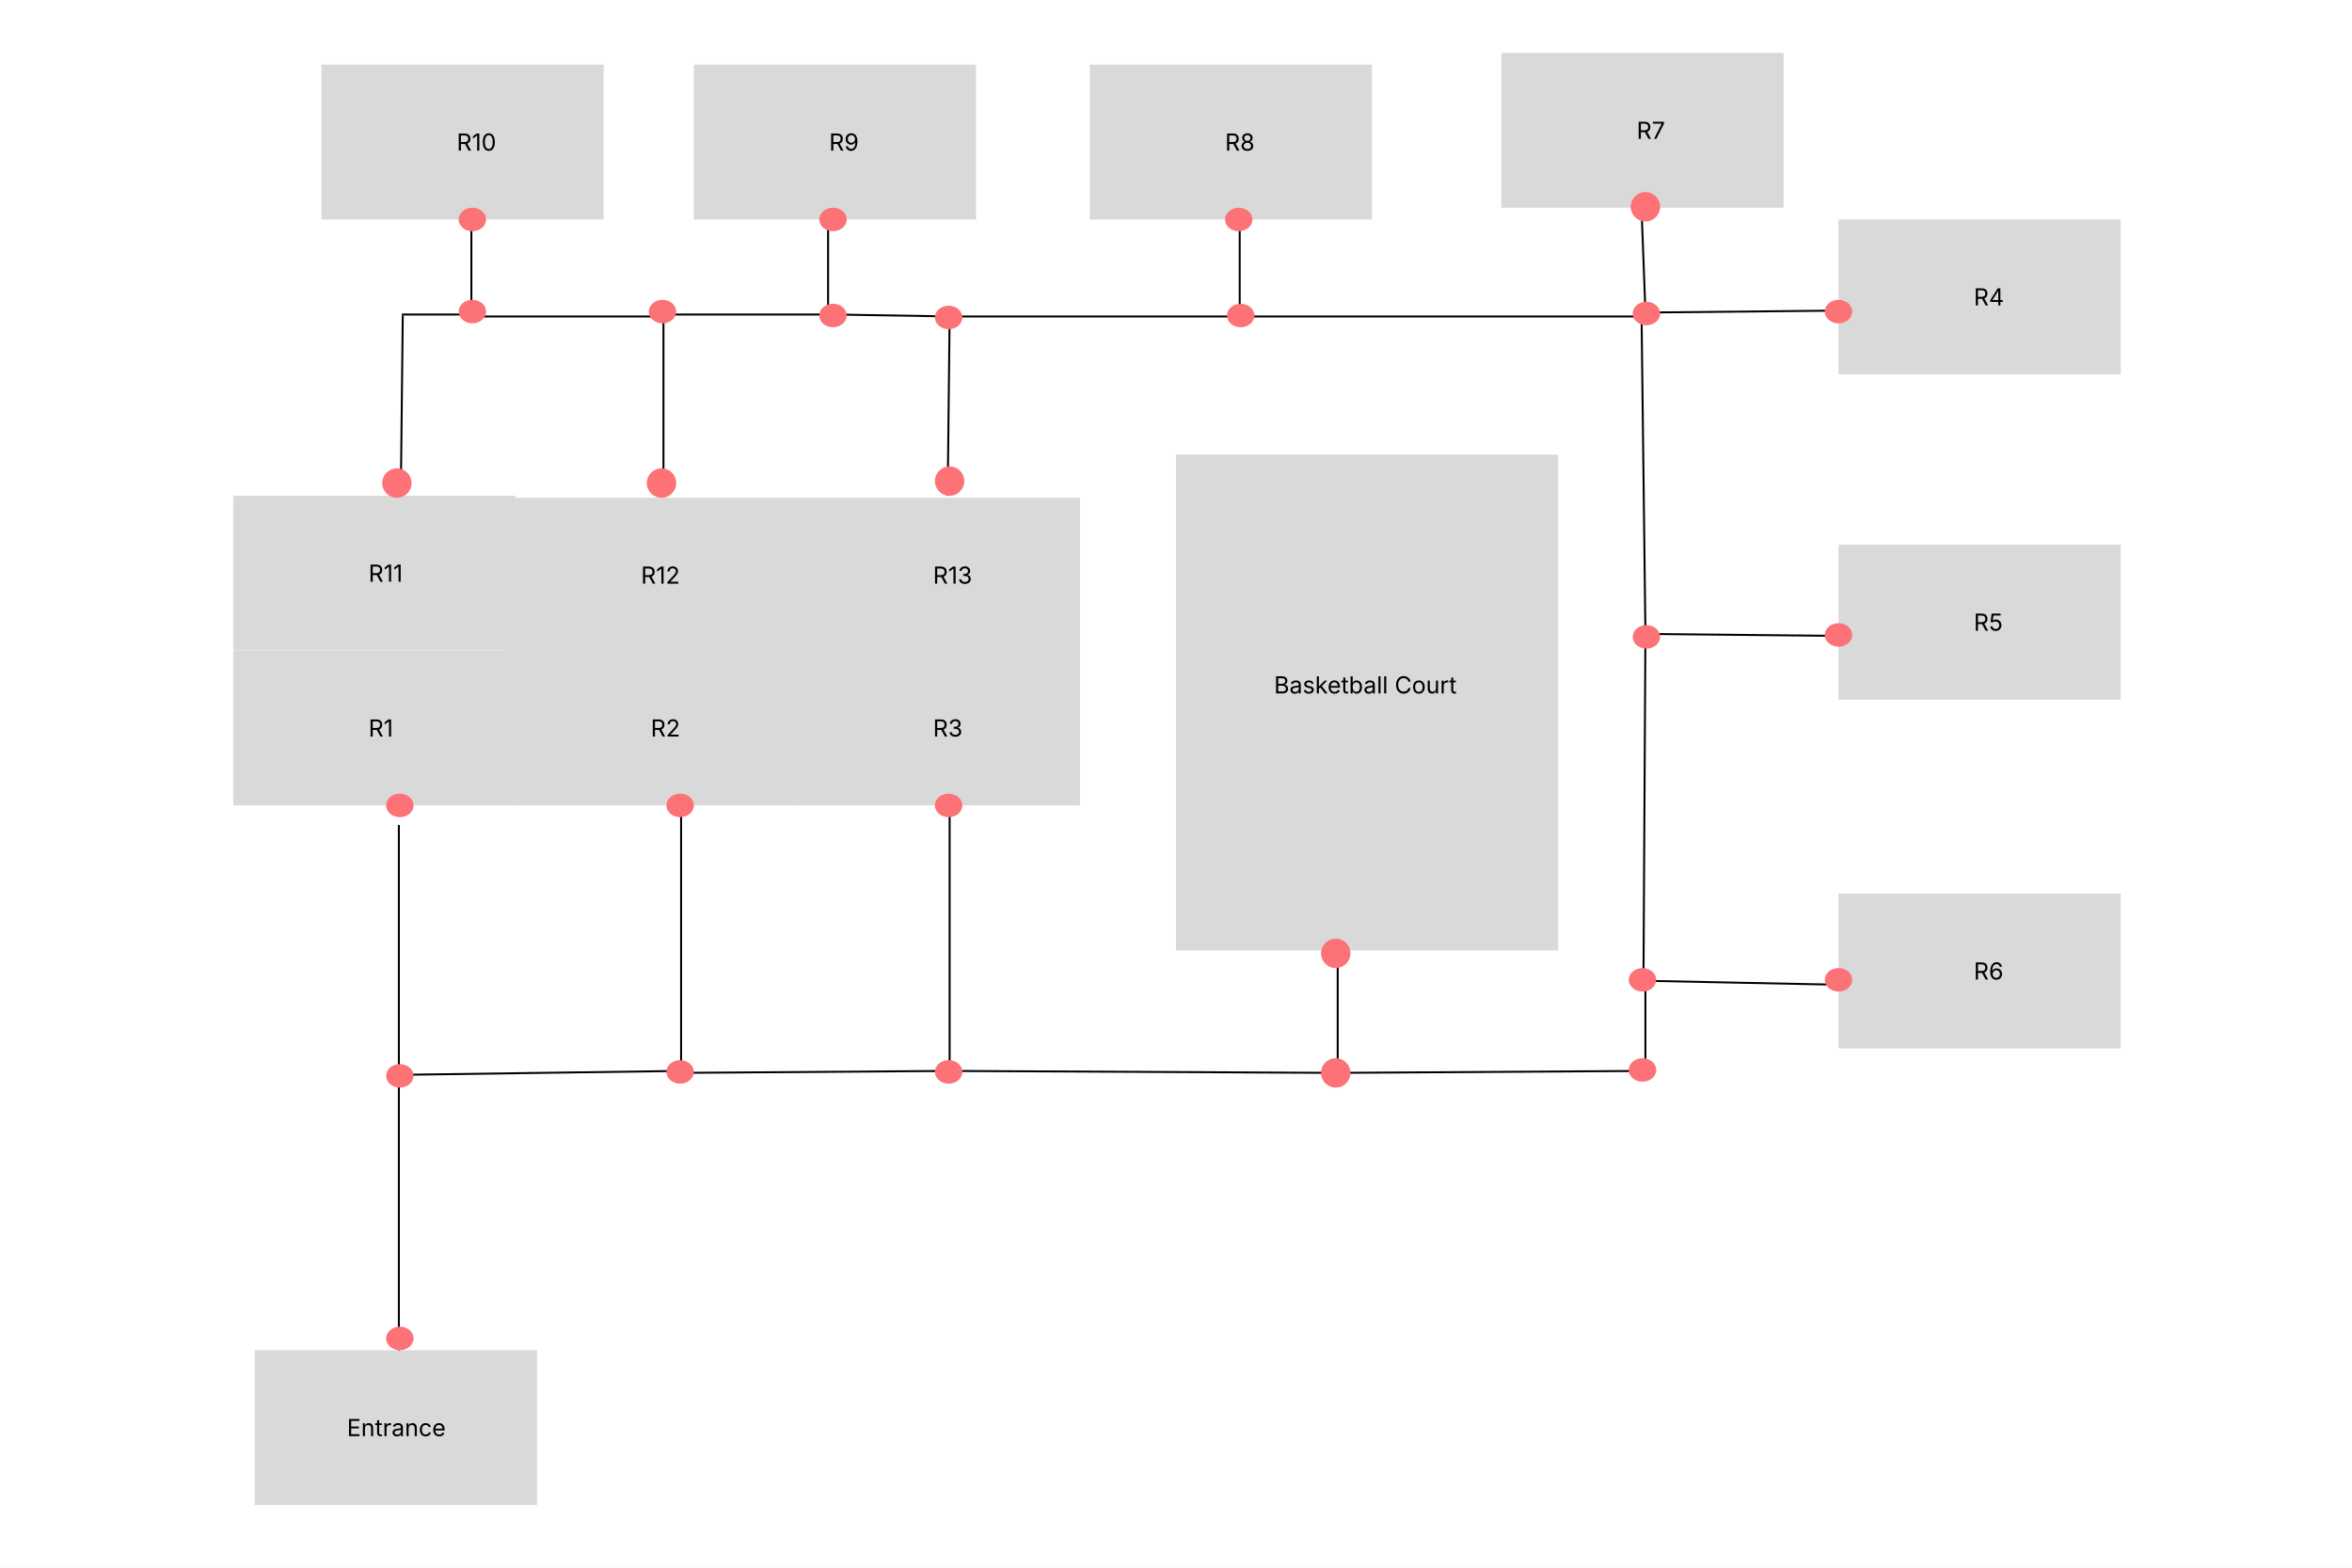
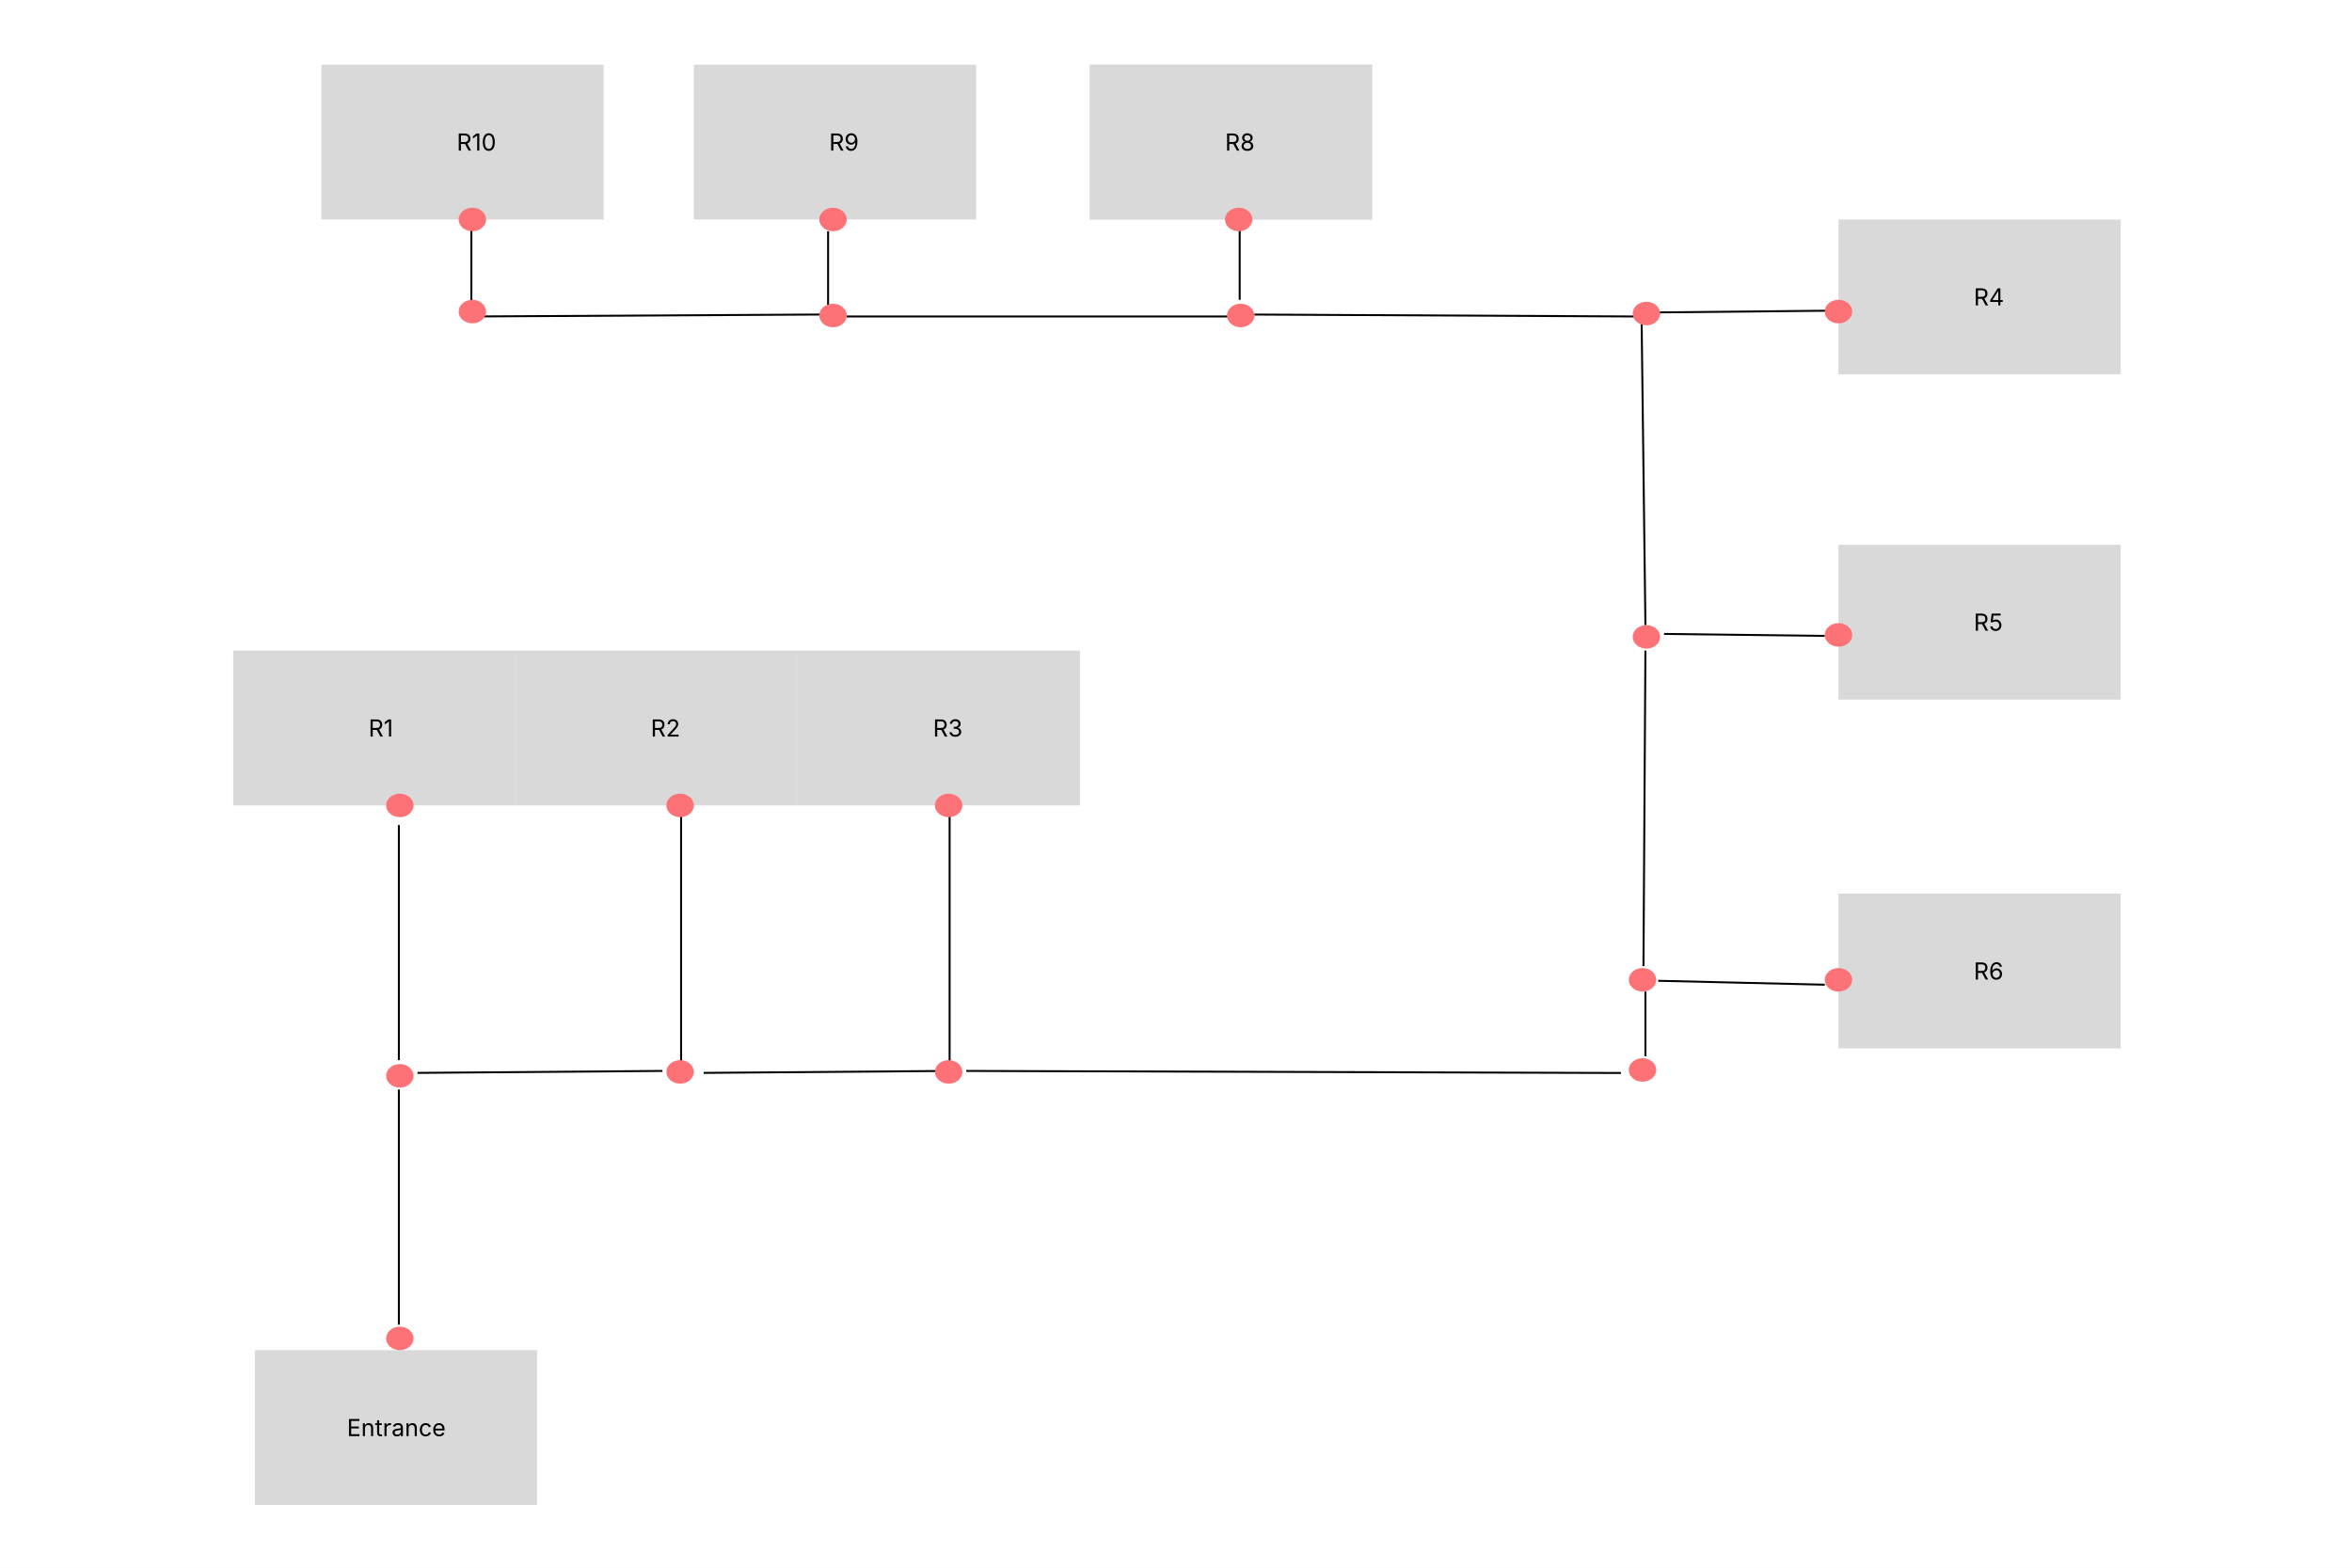
<svg xmlns="http://www.w3.org/2000/svg" width="1200" height="800" viewBox="0 0 1200 800" fill="none">
  <g id="GROUND">
    <rect width="1200" height="800" fill="white" />
    <g id="Space">
      <g id="R1">
        <rect id="Room1" x="119" y="332" width="144" height="79" fill="#D9D9D9" />
        <text id="R1_2" fill="black" style="white-space: pre" xml:space="preserve" font-family="Inter" font-size="12" letter-spacing="0em">
          <tspan x="188" y="375.864">R1</tspan>
        </text>
      </g>
      <g id="E1">
        <rect id="Entrance" x="130" y="689" width="144" height="79" fill="#D9D9D9" />
        <text id="E1_2" fill="black" style="white-space: pre" xml:space="preserve" font-family="Inter" font-size="12" letter-spacing="0em">
          <tspan x="177" y="732.864">Entrance</tspan>
        </text>
      </g>
      <g id="R2">
        <rect id="Room2" x="263" y="332" width="144" height="79" fill="#D9D9D9" />
        <text id="R2_2" fill="black" style="white-space: pre" xml:space="preserve" font-family="Inter" font-size="12" letter-spacing="0em">
          <tspan x="332" y="375.864">R2</tspan>
        </text>
      </g>
      <g id="R3">
        <rect id="Room3" x="407" y="332" width="144" height="79" fill="#D9D9D9" />
        <text id="R2_3" fill="black" style="white-space: pre" xml:space="preserve" font-family="Inter" font-size="12" letter-spacing="0em">
          <tspan x="476" y="375.864">R3</tspan>
        </text>
      </g>
      <g id="R4">
        <rect id="Room4" x="938" y="112" width="144" height="79" fill="#D9D9D9" />
        <text id="R4_2" fill="black" style="white-space: pre" xml:space="preserve" font-family="Inter" font-size="12" letter-spacing="0em">
          <tspan x="1007" y="155.864">R4</tspan>
        </text>
      </g>
      <g id="R7">
-         <rect id="Room7" x="766" y="27" width="144" height="79" fill="#D9D9D9" />
+         <rect id="Room7" x="556" y="33" width="144" height="79" fill="#D9D9D9" />
        <text id="R7_2" fill="black" style="white-space: pre" xml:space="preserve" font-family="Inter" font-size="12" letter-spacing="0em">
-           <tspan x="835" y="70.864">R7</tspan>
+           <tspan x="625" y="76.864">R4</tspan>
        </text>
      </g>
      <g id="R8">
        <rect id="Room8" x="556" y="33" width="144" height="79" fill="#D9D9D9" />
        <text id="R8_2" fill="black" style="white-space: pre" xml:space="preserve" font-family="Inter" font-size="12" letter-spacing="0em">
          <tspan x="625" y="76.864">R8</tspan>
        </text>
      </g>
      <g id="R9">
        <rect id="Room9" x="354" y="33" width="144" height="79" fill="#D9D9D9" />
        <text id="R9_2" fill="black" style="white-space: pre" xml:space="preserve" font-family="Inter" font-size="12" letter-spacing="0em">
          <tspan x="423" y="76.864">R9</tspan>
        </text>
      </g>
      <g id="R10">
        <rect id="Room10" x="164" y="33" width="144" height="79" fill="#D9D9D9" />
        <text id="R10_2" fill="black" style="white-space: pre" xml:space="preserve" font-family="Inter" font-size="12" letter-spacing="0em">
          <tspan x="233" y="76.864">R10</tspan>
        </text>
      </g>
-       <g id="R11">
-         <rect id="Room11" x="119" y="253" width="144" height="79" fill="#D9D9D9" />
-         <text id="R11_2" fill="black" style="white-space: pre" xml:space="preserve" font-family="Inter" font-size="12" letter-spacing="0em">
-           <tspan x="188" y="296.864">R11</tspan>
-         </text>
-       </g>
      <g id="R5">
        <rect id="Room5" x="938" y="278" width="144" height="79" fill="#D9D9D9" />
        <text id="R5_2" fill="black" style="white-space: pre" xml:space="preserve" font-family="Inter" font-size="12" letter-spacing="0em">
          <tspan x="1007" y="321.864">R5</tspan>
        </text>
      </g>
      <g id="R6">
        <rect id="Room6" x="938" y="456" width="144" height="79" fill="#D9D9D9" />
        <text id="R6_2" fill="black" style="white-space: pre" xml:space="preserve" font-family="Inter" font-size="12" letter-spacing="0em">
          <tspan x="1007" y="499.864">R6</tspan>
        </text>
      </g>
-       <g id="R12">
-         <rect id="Room12" x="258" y="254" width="149" height="79" fill="#D9D9D9" />
-         <text id="R12_2" fill="black" style="white-space: pre" xml:space="preserve" font-family="Inter" font-size="12" letter-spacing="0em">
-           <tspan x="327" y="297.864">R12</tspan>
-         </text>
-       </g>
-       <g id="R13">
-         <rect id="Room13" x="407" y="254" width="144" height="79" fill="#D9D9D9" />
-         <text id="R13_2" fill="black" style="white-space: pre" xml:space="preserve" font-family="Inter" font-size="12" letter-spacing="0em">
-           <tspan x="476" y="297.864">R13</tspan>
-         </text>
-       </g>
-       <g id="C1">
-         <rect id="Basketball Court" x="600" y="232" width="195" height="253" fill="#D9D9D9" />
-         <text id="C1_2" fill="black" style="white-space: pre" xml:space="preserve" font-family="Inter" font-size="12" letter-spacing="0em">
-           <tspan x="650" y="353.864">Basketball Court</tspan>
-         </text>
-       </g>
    </g>
    <g id="Walkable">
-       <line id="Line 23" x1="839.5" y1="159.019" x2="837.5" y2="106.019" stroke="black" />
-       <line id="Line 1" x1="203.5" y1="689" x2="203.5" y2="548" stroke="black" />
-       <line id="Line 7" x1="203.5" y1="548" x2="203.5" y2="421" stroke="black" />
-       <line id="Line 3" x1="347.5" y1="411" x2="347.5" y2="547" stroke="black" />
+       <line id="Line 1" x1="203.5" y1="676" x2="203.5" y2="556" stroke="black" />
+       <line id="Line 7" x1="203.5" y1="541" x2="203.5" y2="421" stroke="black" />
+       <line id="Line 3" x1="347.5" y1="411" x2="347.5" y2="549" stroke="black" />
      <line id="Line 4" x1="484.5" y1="409" x2="484.5" y2="547" stroke="black" />
-       <line id="Line 5" x1="839.5" y1="323.006" x2="837.5" y2="159.006" stroke="black" />
-       <line id="Line 11" x1="838.5" y1="500.997" x2="839.5" y2="323.997" stroke="black" />
+       <line id="Line 5" x1="839.5" y1="319.006" x2="837.5" y2="159.006" stroke="black" />
+       <line id="Line 11" x1="838.5" y1="492.997" x2="839.5" y2="331.997" stroke="black" />
      <line id="Line 6" x1="837.995" y1="159.5" x2="937.995" y2="158.5" stroke="black" />
-       <line id="Line 8" x1="203.993" y1="548.5" x2="347.993" y2="546.486" stroke="black" />
-       <line id="Line 9" x1="346.996" y1="547.5" x2="483.996" y2="546.5" stroke="black" />
-       <line id="Line 10" x1="484.003" y1="546.5" x2="681.003" y2="547.495" stroke="black" />
-       <line id="Line 12" x1="839.005" y1="323.5" x2="938.005" y2="324.51" stroke="black" />
-       <line id="Line 15" x1="837" y1="161.5" x2="633" y2="161.5" stroke="black" />
-       <line id="Line 16" x1="632.5" y1="162" x2="632.5" y2="112" stroke="black" />
-       <line id="Line 18" x1="422.5" y1="160" x2="422.5" y2="112" stroke="black" />
-       <line id="Line 20" x1="240.5" y1="162" x2="240.5" y2="112" stroke="black" />
-       <line id="Line 17" x1="632" y1="161.5" x2="485" y2="161.5" stroke="black" />
-       <line id="Line 19" x1="338" y1="161.5" x2="241" y2="161.5" stroke="black" />
-       <line id="Line 21" x1="839.5" y1="548" x2="839.5" y2="501" stroke="black" />
-       <line id="Line 22" x1="839.01" y1="500.5" x2="938.01" y2="502.521" stroke="black" />
-       <line id="Line 24" x1="240" y1="160.5" x2="205" y2="160.5" stroke="black" />
-       <line id="Line 25" x1="205.5" y1="161.006" x2="204.489" y2="252.005" stroke="black" />
-       <line id="Line 26" x1="338" y1="160.5" x2="426" y2="160.5" stroke="black" />
-       <line id="Line 27" x1="426.008" y1="160.5" x2="485.008" y2="161.5" stroke="black" />
-       <line id="Line 28" x1="484.5" y1="162.005" x2="483.5" y2="253.005" stroke="black" />
-       <line id="Line 29" x1="338.5" y1="161" x2="338.5" y2="253" stroke="black" />
-       <line id="Line 30" x1="680.997" y1="547.5" x2="838.997" y2="546.5" stroke="black" />
-       <line id="Line 31" x1="682.5" y1="547" x2="682.5" y2="486" stroke="black" />
+       <line id="Line 8" x1="212.996" y1="547.5" x2="337.996" y2="546.5" stroke="black" />
+       <line id="Line 9" x1="358.996" y1="547.5" x2="483.996" y2="546.5" stroke="black" />
+       <line id="Line 10" x1="493.002" y1="546.5" x2="827.001" y2="547.55" stroke="black" />
+       <line id="Line 12" x1="849.006" y1="323.5" x2="931.006" y2="324.5" stroke="black" />
+       <line id="Line 15" x1="833.997" y1="161.5" x2="639.997" y2="160.515" stroke="black" />
+       <line id="Line 16" x1="632.5" y1="153" x2="632.5" y2="112" stroke="black" />
+       <line id="Line 18" x1="422.5" y1="156" x2="422.5" y2="118" stroke="black" />
+       <line id="Line 20" x1="240.5" y1="154" x2="240.5" y2="112" stroke="black" />
+       <line id="Line 17" x1="629" y1="161.5" x2="432" y2="161.5" stroke="black" />
+       <line id="Line 19" x1="419.003" y1="160.5" x2="241.003" y2="161.5" stroke="black" />
+       <line id="Line 21" x1="839.5" y1="539" x2="839.5" y2="506" stroke="black" />
+       <line id="Line 22" x1="846.012" y1="500.5" x2="931.012" y2="502.5" stroke="black" />
    </g>
    <g id="Intersection">
-       <ellipse id="Ellipse 17" cx="484" cy="162" rx="7" ry="6" fill="#FC7276" />
-       <circle id="Room11_2" cx="202.5" cy="246.5" r="7.5" fill="#FC7276" />
-       <circle id="Room12_2" cx="337.5" cy="246.5" r="7.5" fill="#FC7276" />
-       <circle id="Room13_2" cx="484.5" cy="245.5" r="7.5" fill="#FC7276" />
-       <circle id="Room7_2" cx="839.5" cy="105.5" r="7.5" fill="#FC7276" />
      <ellipse id="Ellipse 4" cx="347" cy="547" rx="7" ry="6" fill="#FC7276" />
      <ellipse id="Room9_2" cx="425" cy="112" rx="7" ry="6" fill="#FC7276" />
      <ellipse id="Room10_2" cx="241" cy="112" rx="7" ry="6" fill="#FC7276" />
      <ellipse id="Room8_2" cx="632" cy="112" rx="7" ry="6" fill="#FC7276" />
      <ellipse id="Room2_2" cx="347" cy="411" rx="7" ry="6" fill="#FC7276" />
      <ellipse id="Room3_2" cx="484" cy="411" rx="7" ry="6" fill="#FC7276" />
      <ellipse id="Ellipse 7" cx="484" cy="547" rx="7" ry="6" fill="#FC7276" />
      <ellipse id="Ellipse 8" cx="838" cy="546" rx="7" ry="6" fill="#FC7276" />
      <ellipse id="Ellipse 15" cx="838" cy="500" rx="7" ry="6" fill="#FC7276" />
      <ellipse id="Ellipse 10" cx="840" cy="325" rx="7" ry="6" fill="#FC7276" />
      <ellipse id="Room6_2" cx="938" cy="500" rx="7" ry="6" fill="#FC7276" />
      <ellipse id="Room4_2" cx="938" cy="159" rx="7" ry="6" fill="#FC7276" />
      <ellipse id="Ellipse 9" cx="840" cy="160" rx="7" ry="6" fill="#FC7276" />
      <ellipse id="Ellipse 1" cx="204" cy="549" rx="7" ry="6" fill="#FC7276" />
      <ellipse id="Room1_2" cx="204" cy="411" rx="7" ry="6" fill="#FC7276" />
      <ellipse id="Entrance_2" cx="204" cy="683" rx="7" ry="6" fill="#FC7276" />
      <ellipse id="Room5_2" cx="938" cy="324" rx="7" ry="6" fill="#FC7276" />
      <ellipse id="Ellipse 12" cx="633" cy="161" rx="7" ry="6" fill="#FC7276" />
      <ellipse id="Ellipse 13" cx="425" cy="161" rx="7" ry="6" fill="#FC7276" />
-       <ellipse id="Ellipse 16" cx="338" cy="159" rx="7" ry="6" fill="#FC7276" />
      <ellipse id="Ellipse 14" cx="241" cy="159" rx="7" ry="6" fill="#FC7276" />
-       <circle id="Ellipse 18" cx="681.5" cy="547.5" r="7.5" fill="#FC7276" />
-       <circle id="Basketball Court_2" cx="681.5" cy="486.5" r="7.5" fill="#FC7276" />
    </g>
  </g>
</svg>
